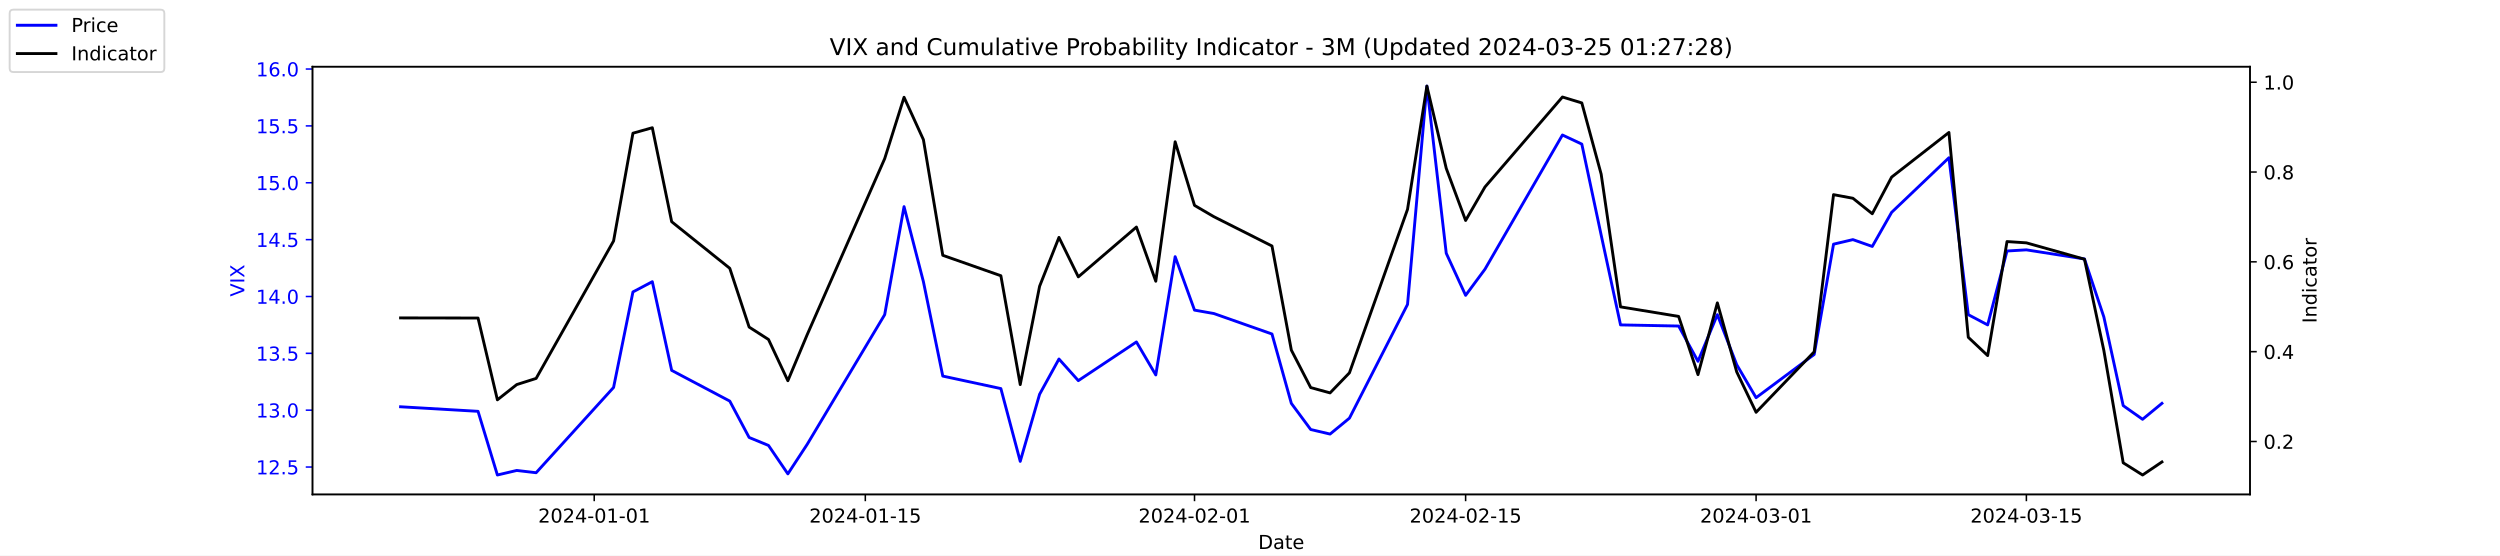
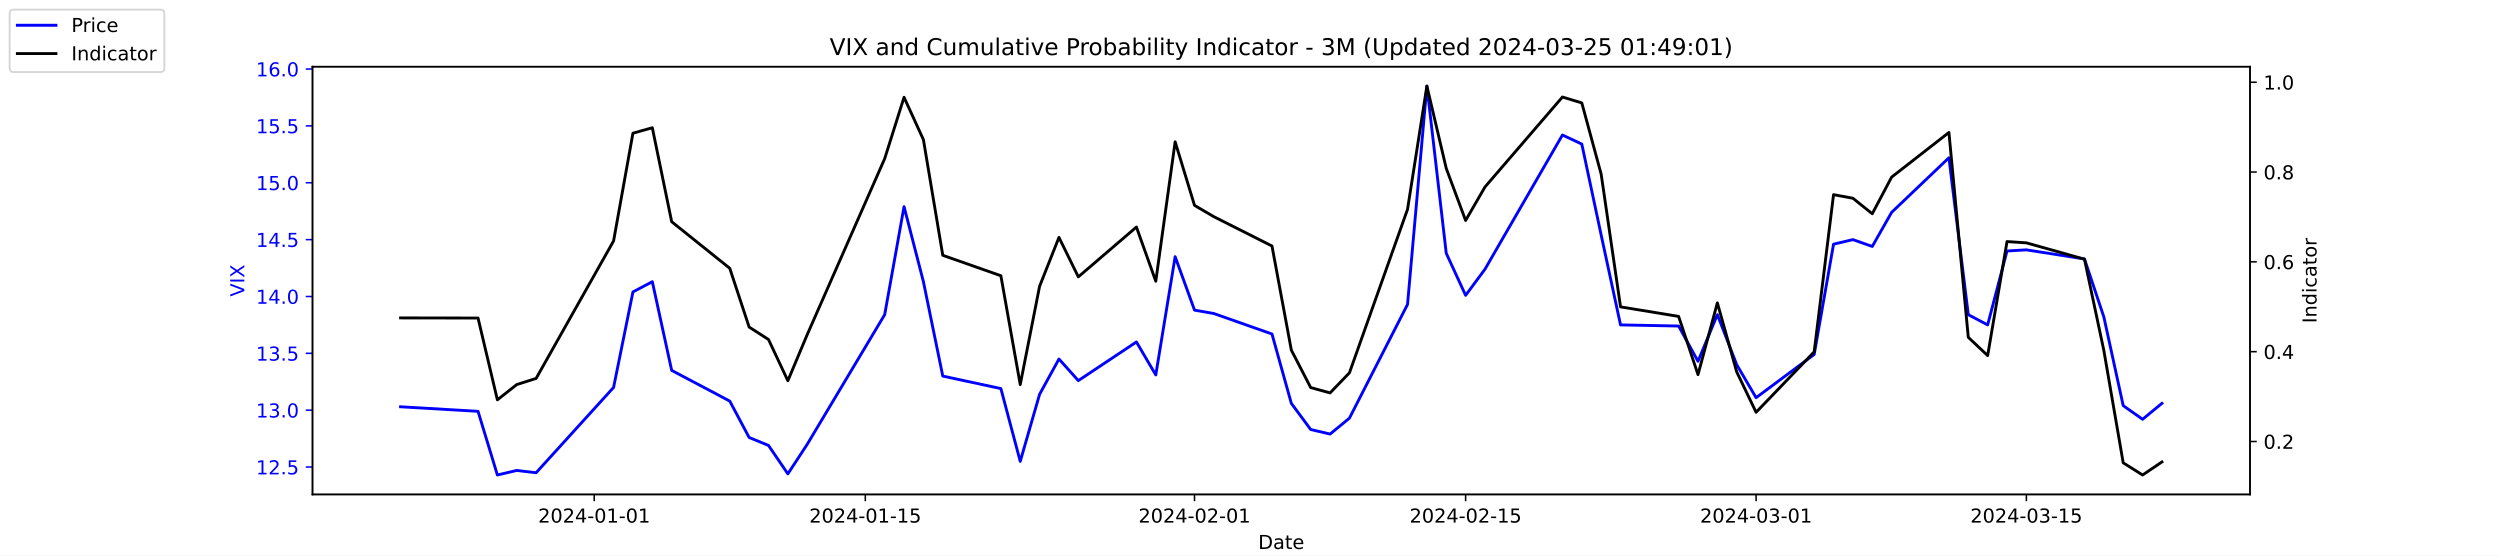
<svg xmlns="http://www.w3.org/2000/svg" xmlns:xlink="http://www.w3.org/1999/xlink" width="1296pt" height="288pt" viewBox="0 0 1296 288" version="1.1">
  <defs>
    <style type="text/css">*{stroke-linejoin: round; stroke-linecap: butt}</style>
  </defs>
  <g id="figure_1">
    <g id="patch_1">
      <path d="M 0 288  L 1296 288  L 1296 0  L 0 0  z " style="fill: #ffffff" />
    </g>
    <g id="axes_1">
      <g id="patch_2">
        <path d="M 162 256.32  L 1166.4 256.32  L 1166.4 34.56  L 162 34.56  z " style="fill: #ffffff" />
      </g>
      <g id="matplotlib.axis_1">
        <g id="xtick_1">
          <g id="line2d_1">
            <defs>
-               <path id="m5aae0ec5cb" d="M 0 0  L 0 3.5  " style="stroke: #000000; stroke-width: 0.8" />
+               <path id="mac5772313e" d="M 0 0  L 0 3.5  " style="stroke: #000000; stroke-width: 0.8" />
            </defs>
            <g>
-               <use xlink:href="#m5aae0ec5cb" x="308.04" y="256.32" style="stroke: #000000; stroke-width: 0.8" />
+               <use xlink:href="#mac5772313e" x="308.04" y="256.32" style="stroke: #000000; stroke-width: 0.8" />
            </g>
          </g>
          <g id="text_1">
            <g transform="translate(278.9824 270.9184) scale(0.1 -0.1)">
              <defs>
                <path id="DejaVuSans-32" d="M 1228 531  L 3431 531  L 3431 0  L 469 0  L 469 531  Q 828 903 1448 1529  Q 2069 2156 2228 2338  Q 2531 2678 2651 2914  Q 2772 3150 2772 3378  Q 2772 3750 2511 3984  Q 2250 4219 1831 4219  Q 1534 4219 1204 4116  Q 875 4013 500 3803  L 500 4441  Q 881 4594 1212 4672  Q 1544 4750 1819 4750  Q 2544 4750 2975 4387  Q 3406 4025 3406 3419  Q 3406 3131 3298 2873  Q 3191 2616 2906 2266  Q 2828 2175 2409 1742  Q 1991 1309 1228 531  z " transform="scale(0.015625)" />
                <path id="DejaVuSans-30" d="M 2034 4250  Q 1547 4250 1301 3770  Q 1056 3291 1056 2328  Q 1056 1369 1301 889  Q 1547 409 2034 409  Q 2525 409 2770 889  Q 3016 1369 3016 2328  Q 3016 3291 2770 3770  Q 2525 4250 2034 4250  z M 2034 4750  Q 2819 4750 3233 4129  Q 3647 3509 3647 2328  Q 3647 1150 3233 529  Q 2819 -91 2034 -91  Q 1250 -91 836 529  Q 422 1150 422 2328  Q 422 3509 836 4129  Q 1250 4750 2034 4750  z " transform="scale(0.015625)" />
                <path id="DejaVuSans-34" d="M 2419 4116  L 825 1625  L 2419 1625  L 2419 4116  z M 2253 4666  L 3047 4666  L 3047 1625  L 3713 1625  L 3713 1100  L 3047 1100  L 3047 0  L 2419 0  L 2419 1100  L 313 1100  L 313 1709  L 2253 4666  z " transform="scale(0.015625)" />
                <path id="DejaVuSans-2d" d="M 313 2009  L 1997 2009  L 1997 1497  L 313 1497  L 313 2009  z " transform="scale(0.015625)" />
                <path id="DejaVuSans-31" d="M 794 531  L 1825 531  L 1825 4091  L 703 3866  L 703 4441  L 1819 4666  L 2450 4666  L 2450 531  L 3481 531  L 3481 0  L 794 0  L 794 531  z " transform="scale(0.015625)" />
              </defs>
              <use xlink:href="#DejaVuSans-32" />
              <use xlink:href="#DejaVuSans-30" x="63.623" />
              <use xlink:href="#DejaVuSans-32" x="127.246" />
              <use xlink:href="#DejaVuSans-34" x="190.869" />
              <use xlink:href="#DejaVuSans-2d" x="254.492" />
              <use xlink:href="#DejaVuSans-30" x="290.576" />
              <use xlink:href="#DejaVuSans-31" x="354.199" />
              <use xlink:href="#DejaVuSans-2d" x="417.822" />
              <use xlink:href="#DejaVuSans-30" x="453.906" />
              <use xlink:href="#DejaVuSans-31" x="517.529" />
            </g>
          </g>
        </g>
        <g id="xtick_2">
          <g id="line2d_2">
            <g>
-               <use xlink:href="#m5aae0ec5cb" x="448.58" y="256.32" style="stroke: #000000; stroke-width: 0.8" />
+               <use xlink:href="#mac5772313e" x="448.58" y="256.32" style="stroke: #000000; stroke-width: 0.8" />
            </g>
          </g>
          <g id="text_2">
            <g transform="translate(419.5222 270.9184) scale(0.1 -0.1)">
              <defs>
                <path id="DejaVuSans-35" d="M 691 4666  L 3169 4666  L 3169 4134  L 1269 4134  L 1269 2991  Q 1406 3038 1543 3061  Q 1681 3084 1819 3084  Q 2600 3084 3056 2656  Q 3513 2228 3513 1497  Q 3513 744 3044 326  Q 2575 -91 1722 -91  Q 1428 -91 1123 -41  Q 819 9 494 109  L 494 744  Q 775 591 1075 516  Q 1375 441 1709 441  Q 2250 441 2565 725  Q 2881 1009 2881 1497  Q 2881 1984 2565 2268  Q 2250 2553 1709 2553  Q 1456 2553 1204 2497  Q 953 2441 691 2322  L 691 4666  z " transform="scale(0.015625)" />
              </defs>
              <use xlink:href="#DejaVuSans-32" />
              <use xlink:href="#DejaVuSans-30" x="63.623" />
              <use xlink:href="#DejaVuSans-32" x="127.246" />
              <use xlink:href="#DejaVuSans-34" x="190.869" />
              <use xlink:href="#DejaVuSans-2d" x="254.492" />
              <use xlink:href="#DejaVuSans-30" x="290.576" />
              <use xlink:href="#DejaVuSans-31" x="354.199" />
              <use xlink:href="#DejaVuSans-2d" x="417.822" />
              <use xlink:href="#DejaVuSans-31" x="453.906" />
              <use xlink:href="#DejaVuSans-35" x="517.529" />
            </g>
          </g>
        </g>
        <g id="xtick_3">
          <g id="line2d_3">
            <g>
-               <use xlink:href="#m5aae0ec5cb" x="619.236" y="256.32" style="stroke: #000000; stroke-width: 0.8" />
+               <use xlink:href="#mac5772313e" x="619.236" y="256.32" style="stroke: #000000; stroke-width: 0.8" />
            </g>
          </g>
          <g id="text_3">
            <g transform="translate(590.1778 270.9184) scale(0.1 -0.1)">
              <use xlink:href="#DejaVuSans-32" />
              <use xlink:href="#DejaVuSans-30" x="63.623" />
              <use xlink:href="#DejaVuSans-32" x="127.246" />
              <use xlink:href="#DejaVuSans-34" x="190.869" />
              <use xlink:href="#DejaVuSans-2d" x="254.492" />
              <use xlink:href="#DejaVuSans-30" x="290.576" />
              <use xlink:href="#DejaVuSans-32" x="354.199" />
              <use xlink:href="#DejaVuSans-2d" x="417.822" />
              <use xlink:href="#DejaVuSans-30" x="453.906" />
              <use xlink:href="#DejaVuSans-31" x="517.529" />
            </g>
          </g>
        </g>
        <g id="xtick_4">
          <g id="line2d_4">
            <g>
-               <use xlink:href="#m5aae0ec5cb" x="759.775" y="256.32" style="stroke: #000000; stroke-width: 0.8" />
+               <use xlink:href="#mac5772313e" x="759.775" y="256.32" style="stroke: #000000; stroke-width: 0.8" />
            </g>
          </g>
          <g id="text_4">
            <g transform="translate(730.7177 270.9184) scale(0.1 -0.1)">
              <use xlink:href="#DejaVuSans-32" />
              <use xlink:href="#DejaVuSans-30" x="63.623" />
              <use xlink:href="#DejaVuSans-32" x="127.246" />
              <use xlink:href="#DejaVuSans-34" x="190.869" />
              <use xlink:href="#DejaVuSans-2d" x="254.492" />
              <use xlink:href="#DejaVuSans-30" x="290.576" />
              <use xlink:href="#DejaVuSans-32" x="354.199" />
              <use xlink:href="#DejaVuSans-2d" x="417.822" />
              <use xlink:href="#DejaVuSans-31" x="453.906" />
              <use xlink:href="#DejaVuSans-35" x="517.529" />
            </g>
          </g>
        </g>
        <g id="xtick_5">
          <g id="line2d_5">
            <g>
-               <use xlink:href="#m5aae0ec5cb" x="910.354" y="256.32" style="stroke: #000000; stroke-width: 0.8" />
+               <use xlink:href="#mac5772313e" x="910.354" y="256.32" style="stroke: #000000; stroke-width: 0.8" />
            </g>
          </g>
          <g id="text_5">
            <g transform="translate(881.2961 270.9184) scale(0.1 -0.1)">
              <defs>
                <path id="DejaVuSans-33" d="M 2597 2516  Q 3050 2419 3304 2112  Q 3559 1806 3559 1356  Q 3559 666 3084 287  Q 2609 -91 1734 -91  Q 1441 -91 1130 -33  Q 819 25 488 141  L 488 750  Q 750 597 1062 519  Q 1375 441 1716 441  Q 2309 441 2620 675  Q 2931 909 2931 1356  Q 2931 1769 2642 2001  Q 2353 2234 1838 2234  L 1294 2234  L 1294 2753  L 1863 2753  Q 2328 2753 2575 2939  Q 2822 3125 2822 3475  Q 2822 3834 2567 4026  Q 2313 4219 1838 4219  Q 1578 4219 1281 4162  Q 984 4106 628 3988  L 628 4550  Q 988 4650 1302 4700  Q 1616 4750 1894 4750  Q 2613 4750 3031 4423  Q 3450 4097 3450 3541  Q 3450 3153 3228 2886  Q 3006 2619 2597 2516  z " transform="scale(0.015625)" />
              </defs>
              <use xlink:href="#DejaVuSans-32" />
              <use xlink:href="#DejaVuSans-30" x="63.623" />
              <use xlink:href="#DejaVuSans-32" x="127.246" />
              <use xlink:href="#DejaVuSans-34" x="190.869" />
              <use xlink:href="#DejaVuSans-2d" x="254.492" />
              <use xlink:href="#DejaVuSans-30" x="290.576" />
              <use xlink:href="#DejaVuSans-33" x="354.199" />
              <use xlink:href="#DejaVuSans-2d" x="417.822" />
              <use xlink:href="#DejaVuSans-30" x="453.906" />
              <use xlink:href="#DejaVuSans-31" x="517.529" />
            </g>
          </g>
        </g>
        <g id="xtick_6">
          <g id="line2d_6">
            <g>
-               <use xlink:href="#m5aae0ec5cb" x="1050.476" y="256.32" style="stroke: #000000; stroke-width: 0.8" />
+               <use xlink:href="#mac5772313e" x="1050.476" y="256.32" style="stroke: #000000; stroke-width: 0.8" />
            </g>
          </g>
          <g id="text_6">
            <g transform="translate(1021.418 270.9184) scale(0.1 -0.1)">
              <use xlink:href="#DejaVuSans-32" />
              <use xlink:href="#DejaVuSans-30" x="63.623" />
              <use xlink:href="#DejaVuSans-32" x="127.246" />
              <use xlink:href="#DejaVuSans-34" x="190.869" />
              <use xlink:href="#DejaVuSans-2d" x="254.492" />
              <use xlink:href="#DejaVuSans-30" x="290.576" />
              <use xlink:href="#DejaVuSans-33" x="354.199" />
              <use xlink:href="#DejaVuSans-2d" x="417.822" />
              <use xlink:href="#DejaVuSans-31" x="453.906" />
              <use xlink:href="#DejaVuSans-35" x="517.529" />
            </g>
          </g>
        </g>
        <g id="text_7">
          <g transform="translate(652.2492 284.5966) scale(0.1 -0.1)">
            <defs>
              <path id="DejaVuSans-44" d="M 1259 4147  L 1259 519  L 2022 519  Q 2988 519 3436 956  Q 3884 1394 3884 2338  Q 3884 3275 3436 3711  Q 2988 4147 2022 4147  L 1259 4147  z M 628 4666  L 1925 4666  Q 3281 4666 3915 4102  Q 4550 3538 4550 2338  Q 4550 1131 3912 565  Q 3275 0 1925 0  L 628 0  L 628 4666  z " transform="scale(0.015625)" />
              <path id="DejaVuSans-61" d="M 2194 1759  Q 1497 1759 1228 1600  Q 959 1441 959 1056  Q 959 750 1161 570  Q 1363 391 1709 391  Q 2188 391 2477 730  Q 2766 1069 2766 1631  L 2766 1759  L 2194 1759  z M 3341 1997  L 3341 0  L 2766 0  L 2766 531  Q 2569 213 2275 61  Q 1981 -91 1556 -91  Q 1019 -91 701 211  Q 384 513 384 1019  Q 384 1609 779 1909  Q 1175 2209 1959 2209  L 2766 2209  L 2766 2266  Q 2766 2663 2505 2880  Q 2244 3097 1772 3097  Q 1472 3097 1187 3025  Q 903 2953 641 2809  L 641 3341  Q 956 3463 1253 3523  Q 1550 3584 1831 3584  Q 2591 3584 2966 3190  Q 3341 2797 3341 1997  z " transform="scale(0.015625)" />
              <path id="DejaVuSans-74" d="M 1172 4494  L 1172 3500  L 2356 3500  L 2356 3053  L 1172 3053  L 1172 1153  Q 1172 725 1289 603  Q 1406 481 1766 481  L 2356 481  L 2356 0  L 1766 0  Q 1100 0 847 248  Q 594 497 594 1153  L 594 3053  L 172 3053  L 172 3500  L 594 3500  L 594 4494  L 1172 4494  z " transform="scale(0.015625)" />
              <path id="DejaVuSans-65" d="M 3597 1894  L 3597 1613  L 953 1613  Q 991 1019 1311 708  Q 1631 397 2203 397  Q 2534 397 2845 478  Q 3156 559 3463 722  L 3463 178  Q 3153 47 2828 -22  Q 2503 -91 2169 -91  Q 1331 -91 842 396  Q 353 884 353 1716  Q 353 2575 817 3079  Q 1281 3584 2069 3584  Q 2775 3584 3186 3129  Q 3597 2675 3597 1894  z M 3022 2063  Q 3016 2534 2758 2815  Q 2500 3097 2075 3097  Q 1594 3097 1305 2825  Q 1016 2553 972 2059  L 3022 2063  z " transform="scale(0.015625)" />
            </defs>
            <use xlink:href="#DejaVuSans-44" />
            <use xlink:href="#DejaVuSans-61" x="77.002" />
            <use xlink:href="#DejaVuSans-74" x="138.281" />
            <use xlink:href="#DejaVuSans-65" x="177.49" />
          </g>
        </g>
      </g>
      <g id="matplotlib.axis_2">
        <g id="ytick_1">
          <g id="line2d_7">
            <defs>
-               <path id="m69c313e5c8" d="M 0 0  L -3.5 0  " style="stroke: #0000ff; stroke-width: 0.8" />
+               <path id="mdad2a19640" d="M 0 0  L -3.5 0  " style="stroke: #0000ff; stroke-width: 0.8" />
            </defs>
            <g>
-               <use xlink:href="#m69c313e5c8" x="162" y="242.114" style="fill: #0000ff; stroke: #0000ff; stroke-width: 0.8" />
+               <use xlink:href="#mdad2a19640" x="162" y="242.114" style="fill: #0000ff; stroke: #0000ff; stroke-width: 0.8" />
            </g>
          </g>
          <g id="text_8">
            <g style="fill: #0000ff" transform="translate(132.7344 245.9129) scale(0.1 -0.1)">
              <defs>
                <path id="DejaVuSans-2e" d="M 684 794  L 1344 794  L 1344 0  L 684 0  L 684 794  z " transform="scale(0.015625)" />
              </defs>
              <use xlink:href="#DejaVuSans-31" />
              <use xlink:href="#DejaVuSans-32" x="63.623" />
              <use xlink:href="#DejaVuSans-2e" x="127.246" />
              <use xlink:href="#DejaVuSans-35" x="159.033" />
            </g>
          </g>
        </g>
        <g id="ytick_2">
          <g id="line2d_8">
            <g>
-               <use xlink:href="#m69c313e5c8" x="162" y="212.64" style="fill: #0000ff; stroke: #0000ff; stroke-width: 0.8" />
+               <use xlink:href="#mdad2a19640" x="162" y="212.64" style="fill: #0000ff; stroke: #0000ff; stroke-width: 0.8" />
            </g>
          </g>
          <g id="text_9">
            <g style="fill: #0000ff" transform="translate(132.7344 216.4392) scale(0.1 -0.1)">
              <use xlink:href="#DejaVuSans-31" />
              <use xlink:href="#DejaVuSans-33" x="63.623" />
              <use xlink:href="#DejaVuSans-2e" x="127.246" />
              <use xlink:href="#DejaVuSans-30" x="159.033" />
            </g>
          </g>
        </g>
        <g id="ytick_3">
          <g id="line2d_9">
            <g>
-               <use xlink:href="#m69c313e5c8" x="162" y="183.166" style="fill: #0000ff; stroke: #0000ff; stroke-width: 0.8" />
+               <use xlink:href="#mdad2a19640" x="162" y="183.166" style="fill: #0000ff; stroke: #0000ff; stroke-width: 0.8" />
            </g>
          </g>
          <g id="text_10">
            <g style="fill: #0000ff" transform="translate(132.7344 186.9656) scale(0.1 -0.1)">
              <use xlink:href="#DejaVuSans-31" />
              <use xlink:href="#DejaVuSans-33" x="63.623" />
              <use xlink:href="#DejaVuSans-2e" x="127.246" />
              <use xlink:href="#DejaVuSans-35" x="159.033" />
            </g>
          </g>
        </g>
        <g id="ytick_4">
          <g id="line2d_10">
            <g>
-               <use xlink:href="#m69c313e5c8" x="162" y="153.693" style="fill: #0000ff; stroke: #0000ff; stroke-width: 0.8" />
+               <use xlink:href="#mdad2a19640" x="162" y="153.693" style="fill: #0000ff; stroke: #0000ff; stroke-width: 0.8" />
            </g>
          </g>
          <g id="text_11">
            <g style="fill: #0000ff" transform="translate(132.7344 157.4919) scale(0.1 -0.1)">
              <use xlink:href="#DejaVuSans-31" />
              <use xlink:href="#DejaVuSans-34" x="63.623" />
              <use xlink:href="#DejaVuSans-2e" x="127.246" />
              <use xlink:href="#DejaVuSans-30" x="159.033" />
            </g>
          </g>
        </g>
        <g id="ytick_5">
          <g id="line2d_11">
            <g>
-               <use xlink:href="#m69c313e5c8" x="162" y="124.219" style="fill: #0000ff; stroke: #0000ff; stroke-width: 0.8" />
+               <use xlink:href="#mdad2a19640" x="162" y="124.219" style="fill: #0000ff; stroke: #0000ff; stroke-width: 0.8" />
            </g>
          </g>
          <g id="text_12">
            <g style="fill: #0000ff" transform="translate(132.7344 128.0182) scale(0.1 -0.1)">
              <use xlink:href="#DejaVuSans-31" />
              <use xlink:href="#DejaVuSans-34" x="63.623" />
              <use xlink:href="#DejaVuSans-2e" x="127.246" />
              <use xlink:href="#DejaVuSans-35" x="159.033" />
            </g>
          </g>
        </g>
        <g id="ytick_6">
          <g id="line2d_12">
            <g>
-               <use xlink:href="#m69c313e5c8" x="162" y="94.745" style="fill: #0000ff; stroke: #0000ff; stroke-width: 0.8" />
+               <use xlink:href="#mdad2a19640" x="162" y="94.745" style="fill: #0000ff; stroke: #0000ff; stroke-width: 0.8" />
            </g>
          </g>
          <g id="text_13">
            <g style="fill: #0000ff" transform="translate(132.7344 98.5445) scale(0.1 -0.1)">
              <use xlink:href="#DejaVuSans-31" />
              <use xlink:href="#DejaVuSans-35" x="63.623" />
              <use xlink:href="#DejaVuSans-2e" x="127.246" />
              <use xlink:href="#DejaVuSans-30" x="159.033" />
            </g>
          </g>
        </g>
        <g id="ytick_7">
          <g id="line2d_13">
            <g>
-               <use xlink:href="#m69c313e5c8" x="162" y="65.272" style="fill: #0000ff; stroke: #0000ff; stroke-width: 0.8" />
+               <use xlink:href="#mdad2a19640" x="162" y="65.272" style="fill: #0000ff; stroke: #0000ff; stroke-width: 0.8" />
            </g>
          </g>
          <g id="text_14">
            <g style="fill: #0000ff" transform="translate(132.7344 69.07082) scale(0.1 -0.1)">
              <use xlink:href="#DejaVuSans-31" />
              <use xlink:href="#DejaVuSans-35" x="63.623" />
              <use xlink:href="#DejaVuSans-2e" x="127.246" />
              <use xlink:href="#DejaVuSans-35" x="159.033" />
            </g>
          </g>
        </g>
        <g id="ytick_8">
          <g id="line2d_14">
            <g>
-               <use xlink:href="#m69c313e5c8" x="162" y="35.798" style="fill: #0000ff; stroke: #0000ff; stroke-width: 0.8" />
+               <use xlink:href="#mdad2a19640" x="162" y="35.798" style="fill: #0000ff; stroke: #0000ff; stroke-width: 0.8" />
            </g>
          </g>
          <g id="text_15">
            <g style="fill: #0000ff" transform="translate(132.7344 39.59714) scale(0.1 -0.1)">
              <defs>
                <path id="DejaVuSans-36" d="M 2113 2584  Q 1688 2584 1439 2293  Q 1191 2003 1191 1497  Q 1191 994 1439 701  Q 1688 409 2113 409  Q 2538 409 2786 701  Q 3034 994 3034 1497  Q 3034 2003 2786 2293  Q 2538 2584 2113 2584  z M 3366 4563  L 3366 3988  Q 3128 4100 2886 4159  Q 2644 4219 2406 4219  Q 1781 4219 1451 3797  Q 1122 3375 1075 2522  Q 1259 2794 1537 2939  Q 1816 3084 2150 3084  Q 2853 3084 3261 2657  Q 3669 2231 3669 1497  Q 3669 778 3244 343  Q 2819 -91 2113 -91  Q 1303 -91 875 529  Q 447 1150 447 2328  Q 447 3434 972 4092  Q 1497 4750 2381 4750  Q 2619 4750 2861 4703  Q 3103 4656 3366 4563  z " transform="scale(0.015625)" />
              </defs>
              <use xlink:href="#DejaVuSans-31" />
              <use xlink:href="#DejaVuSans-36" x="63.623" />
              <use xlink:href="#DejaVuSans-2e" x="127.246" />
              <use xlink:href="#DejaVuSans-30" x="159.033" />
            </g>
          </g>
        </g>
        <g id="text_16">
          <g style="fill: #0000ff" transform="translate(126.6547 153.7603) rotate(-90) scale(0.1 -0.1)">
            <defs>
              <path id="DejaVuSans-56" d="M 1831 0  L 50 4666  L 709 4666  L 2188 738  L 3669 4666  L 4325 4666  L 2547 0  L 1831 0  z " transform="scale(0.015625)" />
              <path id="DejaVuSans-49" d="M 628 4666  L 1259 4666  L 1259 0  L 628 0  L 628 4666  z " transform="scale(0.015625)" />
              <path id="DejaVuSans-58" d="M 403 4666  L 1081 4666  L 2241 2931  L 3406 4666  L 4084 4666  L 2584 2425  L 4184 0  L 3506 0  L 2194 1984  L 872 0  L 191 0  L 1856 2491  L 403 4666  z " transform="scale(0.015625)" />
            </defs>
            <use xlink:href="#DejaVuSans-56" />
            <use xlink:href="#DejaVuSans-49" x="68.408" />
            <use xlink:href="#DejaVuSans-58" x="97.9" />
          </g>
        </g>
      </g>
      <g id="line2d_15">
-         <path d="M 207.655 210.872  L 247.809 213.23  L 257.847 246.24  L 267.886 243.882  L 277.924 245.061  L 318.079 200.851  L 328.117 151.335  L 338.156 146.029  L 348.194 192.008  L 378.31 207.924  L 388.349 226.787  L 398.387 230.914  L 408.426 245.651  L 418.464 230.324  L 458.619 163.124  L 468.657 107.124  L 478.696 146.029  L 488.734 194.956  L 518.85 201.44  L 528.889 239.166  L 538.927 204.387  L 548.966 186.114  L 559.004 197.314  L 589.12 177.272  L 599.158 194.366  L 609.197 133.061  L 619.236 160.766  L 629.274 162.535  L 659.39 173.145  L 669.428 209.103  L 679.467 222.661  L 689.506 225.019  L 699.544 216.766  L 729.66 157.819  L 739.698 44.64  L 749.737 131.293  L 759.775 153.103  L 769.814 139.545  L 809.968 69.987  L 820.007 74.703  L 830.045 121.861  L 840.084 168.429  L 870.2 169.019  L 880.238 187.293  L 890.277 163.124  L 900.315 189.061  L 910.354 206.156  L 940.47 183.756  L 950.508 126.577  L 960.547 124.219  L 970.585 127.756  L 980.624 110.072  L 1010.321 81.777  L 1020.36 163.124  L 1030.398 168.429  L 1040.437 130.114  L 1050.476 129.524  L 1080.591 134.24  L 1090.63 164.303  L 1100.668 210.282  L 1110.707 217.356  L 1120.745 209.103  " clip-path="url(#p78d6fc26f7)" style="fill: none; stroke: #0000ff; stroke-width: 1.5; stroke-linecap: square" />
+         <path d="M 207.655 210.872  L 247.809 213.23  L 257.847 246.24  L 267.886 243.882  L 277.924 245.061  L 318.079 200.851  L 328.117 151.335  L 338.156 146.029  L 348.194 192.008  L 378.31 207.924  L 388.349 226.787  L 398.387 230.914  L 408.426 245.651  L 418.464 230.324  L 458.619 163.124  L 468.657 107.124  L 478.696 146.029  L 488.734 194.956  L 518.85 201.44  L 528.889 239.166  L 538.927 204.387  L 548.966 186.114  L 559.004 197.314  L 589.12 177.272  L 599.158 194.366  L 609.197 133.061  L 619.236 160.766  L 629.274 162.535  L 659.39 173.145  L 669.428 209.103  L 679.467 222.661  L 689.506 225.019  L 699.544 216.766  L 729.66 157.819  L 739.698 44.64  L 749.737 131.293  L 759.775 153.103  L 769.814 139.545  L 809.968 69.987  L 820.007 74.703  L 830.045 121.861  L 840.084 168.429  L 870.2 169.019  L 880.238 187.293  L 890.277 163.124  L 900.315 189.061  L 910.354 206.156  L 940.47 183.756  L 950.508 126.577  L 960.547 124.219  L 970.585 127.756  L 980.624 110.072  L 1010.321 81.777  L 1020.36 163.124  L 1030.398 168.429  L 1040.437 130.114  L 1050.476 129.524  L 1080.591 134.24  L 1090.63 164.303  L 1100.668 210.282  L 1110.707 217.356  L 1120.745 209.103  " clip-path="url(#pe52a42f184)" style="fill: none; stroke: #0000ff; stroke-width: 1.5; stroke-linecap: square" />
      </g>
      <g id="patch_3">
        <path d="M 162 256.32  L 162 34.56  " style="fill: none; stroke: #000000; stroke-width: 0.8; stroke-linejoin: miter; stroke-linecap: square" />
      </g>
      <g id="patch_4">
        <path d="M 1166.4 256.32  L 1166.4 34.56  " style="fill: none; stroke: #000000; stroke-width: 0.8; stroke-linejoin: miter; stroke-linecap: square" />
      </g>
      <g id="patch_5">
        <path d="M 162 256.32  L 1166.4 256.32  " style="fill: none; stroke: #000000; stroke-width: 0.8; stroke-linejoin: miter; stroke-linecap: square" />
      </g>
      <g id="patch_6">
        <path d="M 162 34.56  L 1166.4 34.56  " style="fill: none; stroke: #000000; stroke-width: 0.8; stroke-linejoin: miter; stroke-linecap: square" />
      </g>
    </g>
    <g id="axes_2">
      <g id="matplotlib.axis_3">
        <g id="ytick_9">
          <g id="line2d_16">
            <defs>
-               <path id="mdb9dcd82ac" d="M 0 0  L 3.5 0  " style="stroke: #000000; stroke-width: 0.8" />
+               <path id="m566f4ac6d7" d="M 0 0  L 3.5 0  " style="stroke: #000000; stroke-width: 0.8" />
            </defs>
            <g>
-               <use xlink:href="#mdb9dcd82ac" x="1166.4" y="228.861" style="stroke: #000000; stroke-width: 0.8" />
+               <use xlink:href="#m566f4ac6d7" x="1166.4" y="228.861" style="stroke: #000000; stroke-width: 0.8" />
            </g>
          </g>
          <g id="text_17">
            <g transform="translate(1173.4 232.6604) scale(0.1 -0.1)">
              <use xlink:href="#DejaVuSans-30" />
              <use xlink:href="#DejaVuSans-2e" x="63.623" />
              <use xlink:href="#DejaVuSans-32" x="95.41" />
            </g>
          </g>
        </g>
        <g id="ytick_10">
          <g id="line2d_17">
            <g>
-               <use xlink:href="#mdb9dcd82ac" x="1166.4" y="182.303" style="stroke: #000000; stroke-width: 0.8" />
+               <use xlink:href="#m566f4ac6d7" x="1166.4" y="182.303" style="stroke: #000000; stroke-width: 0.8" />
            </g>
          </g>
          <g id="text_18">
            <g transform="translate(1173.4 186.1018) scale(0.1 -0.1)">
              <use xlink:href="#DejaVuSans-30" />
              <use xlink:href="#DejaVuSans-2e" x="63.623" />
              <use xlink:href="#DejaVuSans-34" x="95.41" />
            </g>
          </g>
        </g>
        <g id="ytick_11">
          <g id="line2d_18">
            <g>
-               <use xlink:href="#mdb9dcd82ac" x="1166.4" y="135.744" style="stroke: #000000; stroke-width: 0.8" />
+               <use xlink:href="#m566f4ac6d7" x="1166.4" y="135.744" style="stroke: #000000; stroke-width: 0.8" />
            </g>
          </g>
          <g id="text_19">
            <g transform="translate(1173.4 139.5431) scale(0.1 -0.1)">
              <use xlink:href="#DejaVuSans-30" />
              <use xlink:href="#DejaVuSans-2e" x="63.623" />
              <use xlink:href="#DejaVuSans-36" x="95.41" />
            </g>
          </g>
        </g>
        <g id="ytick_12">
          <g id="line2d_19">
            <g>
-               <use xlink:href="#mdb9dcd82ac" x="1166.4" y="89.185" style="stroke: #000000; stroke-width: 0.8" />
+               <use xlink:href="#m566f4ac6d7" x="1166.4" y="89.185" style="stroke: #000000; stroke-width: 0.8" />
            </g>
          </g>
          <g id="text_20">
            <g transform="translate(1173.4 92.98443) scale(0.1 -0.1)">
              <defs>
                <path id="DejaVuSans-38" d="M 2034 2216  Q 1584 2216 1326 1975  Q 1069 1734 1069 1313  Q 1069 891 1326 650  Q 1584 409 2034 409  Q 2484 409 2743 651  Q 3003 894 3003 1313  Q 3003 1734 2745 1975  Q 2488 2216 2034 2216  z M 1403 2484  Q 997 2584 770 2862  Q 544 3141 544 3541  Q 544 4100 942 4425  Q 1341 4750 2034 4750  Q 2731 4750 3128 4425  Q 3525 4100 3525 3541  Q 3525 3141 3298 2862  Q 3072 2584 2669 2484  Q 3125 2378 3379 2068  Q 3634 1759 3634 1313  Q 3634 634 3220 271  Q 2806 -91 2034 -91  Q 1263 -91 848 271  Q 434 634 434 1313  Q 434 1759 690 2068  Q 947 2378 1403 2484  z M 1172 3481  Q 1172 3119 1398 2916  Q 1625 2713 2034 2713  Q 2441 2713 2670 2916  Q 2900 3119 2900 3481  Q 2900 3844 2670 4047  Q 2441 4250 2034 4250  Q 1625 4250 1398 4047  Q 1172 3844 1172 3481  z " transform="scale(0.015625)" />
              </defs>
              <use xlink:href="#DejaVuSans-30" />
              <use xlink:href="#DejaVuSans-2e" x="63.623" />
              <use xlink:href="#DejaVuSans-38" x="95.41" />
            </g>
          </g>
        </g>
        <g id="ytick_13">
          <g id="line2d_20">
            <g>
-               <use xlink:href="#mdb9dcd82ac" x="1166.4" y="42.627" style="stroke: #000000; stroke-width: 0.8" />
+               <use xlink:href="#m566f4ac6d7" x="1166.4" y="42.627" style="stroke: #000000; stroke-width: 0.8" />
            </g>
          </g>
          <g id="text_21">
            <g transform="translate(1173.4 46.42577) scale(0.1 -0.1)">
              <use xlink:href="#DejaVuSans-31" />
              <use xlink:href="#DejaVuSans-2e" x="63.623" />
              <use xlink:href="#DejaVuSans-30" x="95.41" />
            </g>
          </g>
        </g>
        <g id="text_22">
          <g transform="translate(1200.902 167.5353) rotate(-90) scale(0.1 -0.1)">
            <defs>
              <path id="DejaVuSans-6e" d="M 3513 2113  L 3513 0  L 2938 0  L 2938 2094  Q 2938 2591 2744 2837  Q 2550 3084 2163 3084  Q 1697 3084 1428 2787  Q 1159 2491 1159 1978  L 1159 0  L 581 0  L 581 3500  L 1159 3500  L 1159 2956  Q 1366 3272 1645 3428  Q 1925 3584 2291 3584  Q 2894 3584 3203 3211  Q 3513 2838 3513 2113  z " transform="scale(0.015625)" />
              <path id="DejaVuSans-64" d="M 2906 2969  L 2906 4863  L 3481 4863  L 3481 0  L 2906 0  L 2906 525  Q 2725 213 2448 61  Q 2172 -91 1784 -91  Q 1150 -91 751 415  Q 353 922 353 1747  Q 353 2572 751 3078  Q 1150 3584 1784 3584  Q 2172 3584 2448 3432  Q 2725 3281 2906 2969  z M 947 1747  Q 947 1113 1208 752  Q 1469 391 1925 391  Q 2381 391 2643 752  Q 2906 1113 2906 1747  Q 2906 2381 2643 2742  Q 2381 3103 1925 3103  Q 1469 3103 1208 2742  Q 947 2381 947 1747  z " transform="scale(0.015625)" />
              <path id="DejaVuSans-69" d="M 603 3500  L 1178 3500  L 1178 0  L 603 0  L 603 3500  z M 603 4863  L 1178 4863  L 1178 4134  L 603 4134  L 603 4863  z " transform="scale(0.015625)" />
              <path id="DejaVuSans-63" d="M 3122 3366  L 3122 2828  Q 2878 2963 2633 3030  Q 2388 3097 2138 3097  Q 1578 3097 1268 2742  Q 959 2388 959 1747  Q 959 1106 1268 751  Q 1578 397 2138 397  Q 2388 397 2633 464  Q 2878 531 3122 666  L 3122 134  Q 2881 22 2623 -34  Q 2366 -91 2075 -91  Q 1284 -91 818 406  Q 353 903 353 1747  Q 353 2603 823 3093  Q 1294 3584 2113 3584  Q 2378 3584 2631 3529  Q 2884 3475 3122 3366  z " transform="scale(0.015625)" />
              <path id="DejaVuSans-6f" d="M 1959 3097  Q 1497 3097 1228 2736  Q 959 2375 959 1747  Q 959 1119 1226 758  Q 1494 397 1959 397  Q 2419 397 2687 759  Q 2956 1122 2956 1747  Q 2956 2369 2687 2733  Q 2419 3097 1959 3097  z M 1959 3584  Q 2709 3584 3137 3096  Q 3566 2609 3566 1747  Q 3566 888 3137 398  Q 2709 -91 1959 -91  Q 1206 -91 779 398  Q 353 888 353 1747  Q 353 2609 779 3096  Q 1206 3584 1959 3584  z " transform="scale(0.015625)" />
              <path id="DejaVuSans-72" d="M 2631 2963  Q 2534 3019 2420 3045  Q 2306 3072 2169 3072  Q 1681 3072 1420 2755  Q 1159 2438 1159 1844  L 1159 0  L 581 0  L 581 3500  L 1159 3500  L 1159 2956  Q 1341 3275 1631 3429  Q 1922 3584 2338 3584  Q 2397 3584 2469 3576  Q 2541 3569 2628 3553  L 2631 2963  z " transform="scale(0.015625)" />
            </defs>
            <use xlink:href="#DejaVuSans-49" />
            <use xlink:href="#DejaVuSans-6e" x="29.492" />
            <use xlink:href="#DejaVuSans-64" x="92.871" />
            <use xlink:href="#DejaVuSans-69" x="156.348" />
            <use xlink:href="#DejaVuSans-63" x="184.131" />
            <use xlink:href="#DejaVuSans-61" x="239.111" />
            <use xlink:href="#DejaVuSans-74" x="300.391" />
            <use xlink:href="#DejaVuSans-6f" x="339.6" />
            <use xlink:href="#DejaVuSans-72" x="400.781" />
          </g>
        </g>
      </g>
      <g id="line2d_21">
-         <path d="M 207.655 164.809  L 247.809 164.871  L 257.847 207.267  L 267.886 199.363  L 277.924 196.174  L 318.079 124.909  L 328.117 69.054  L 338.156 66.216  L 348.194 114.944  L 378.31 139.088  L 388.349 169.556  L 398.387 175.985  L 408.426 197.367  L 418.464 173.453  L 458.619 82.25  L 468.657 50.431  L 478.696 72.403  L 488.734 132.345  L 518.85 142.945  L 528.889 199.363  L 538.927 148.397  L 548.966 123.071  L 559.004 143.524  L 589.12 117.707  L 599.158 145.787  L 609.197 73.504  L 619.236 106.471  L 629.274 112.335  L 659.39 127.52  L 669.428 181.495  L 679.467 200.923  L 689.506 203.676  L 699.544 193.281  L 729.66 108.53  L 739.698 44.64  L 749.737 87.294  L 759.775 114.286  L 769.814 96.915  L 809.968 50.293  L 820.007 53.356  L 830.045 90.298  L 840.084 159.085  L 870.2 164.036  L 880.238 194.203  L 890.277 157.012  L 900.315 192.791  L 910.354 213.729  L 940.47 182.391  L 950.508 100.91  L 960.547 102.777  L 970.585 110.806  L 980.624 91.81  L 1010.321 68.668  L 1020.36 174.857  L 1030.398 184.334  L 1040.437 125.227  L 1050.476 125.892  L 1080.591 134.368  L 1090.63 181.671  L 1100.668 239.913  L 1110.707 246.24  L 1120.745 239.472  " clip-path="url(#p78d6fc26f7)" style="fill: none; stroke: #000000; stroke-width: 1.5; stroke-linecap: square" />
+         <path d="M 207.655 164.809  L 247.809 164.871  L 257.847 207.267  L 267.886 199.363  L 277.924 196.174  L 318.079 124.909  L 328.117 69.054  L 338.156 66.216  L 348.194 114.944  L 378.31 139.088  L 388.349 169.556  L 398.387 175.985  L 408.426 197.367  L 418.464 173.453  L 458.619 82.25  L 468.657 50.431  L 478.696 72.403  L 488.734 132.345  L 518.85 142.945  L 528.889 199.363  L 538.927 148.397  L 548.966 123.071  L 559.004 143.524  L 589.12 117.707  L 599.158 145.787  L 609.197 73.504  L 619.236 106.471  L 629.274 112.335  L 659.39 127.52  L 669.428 181.495  L 679.467 200.923  L 689.506 203.676  L 699.544 193.281  L 729.66 108.53  L 739.698 44.64  L 749.737 87.294  L 759.775 114.286  L 769.814 96.915  L 809.968 50.293  L 820.007 53.356  L 830.045 90.298  L 840.084 159.085  L 870.2 164.036  L 880.238 194.203  L 890.277 157.012  L 900.315 192.791  L 910.354 213.729  L 940.47 182.391  L 950.508 100.91  L 960.547 102.777  L 970.585 110.806  L 980.624 91.81  L 1010.321 68.668  L 1020.36 174.857  L 1030.398 184.334  L 1040.437 125.227  L 1050.476 125.892  L 1080.591 134.368  L 1090.63 181.671  L 1100.668 239.913  L 1110.707 246.24  L 1120.745 239.472  " clip-path="url(#pe52a42f184)" style="fill: none; stroke: #000000; stroke-width: 1.5; stroke-linecap: square" />
      </g>
      <g id="patch_7">
        <path d="M 162 256.32  L 162 34.56  " style="fill: none; stroke: #000000; stroke-width: 0.8; stroke-linejoin: miter; stroke-linecap: square" />
      </g>
      <g id="patch_8">
        <path d="M 1166.4 256.32  L 1166.4 34.56  " style="fill: none; stroke: #000000; stroke-width: 0.8; stroke-linejoin: miter; stroke-linecap: square" />
      </g>
      <g id="patch_9">
        <path d="M 162 256.32  L 1166.4 256.32  " style="fill: none; stroke: #000000; stroke-width: 0.8; stroke-linejoin: miter; stroke-linecap: square" />
      </g>
      <g id="patch_10">
        <path d="M 162 34.56  L 1166.4 34.56  " style="fill: none; stroke: #000000; stroke-width: 0.8; stroke-linejoin: miter; stroke-linecap: square" />
      </g>
      <g id="text_23">
        <g transform="translate(430.0941 28.56) scale(0.12 -0.12)">
          <defs>
            <path id="DejaVuSans-20" transform="scale(0.015625)" />
            <path id="DejaVuSans-43" d="M 4122 4306  L 4122 3641  Q 3803 3938 3442 4084  Q 3081 4231 2675 4231  Q 1875 4231 1450 3742  Q 1025 3253 1025 2328  Q 1025 1406 1450 917  Q 1875 428 2675 428  Q 3081 428 3442 575  Q 3803 722 4122 1019  L 4122 359  Q 3791 134 3420 21  Q 3050 -91 2638 -91  Q 1578 -91 968 557  Q 359 1206 359 2328  Q 359 3453 968 4101  Q 1578 4750 2638 4750  Q 3056 4750 3426 4639  Q 3797 4528 4122 4306  z " transform="scale(0.015625)" />
            <path id="DejaVuSans-75" d="M 544 1381  L 544 3500  L 1119 3500  L 1119 1403  Q 1119 906 1312 657  Q 1506 409 1894 409  Q 2359 409 2629 706  Q 2900 1003 2900 1516  L 2900 3500  L 3475 3500  L 3475 0  L 2900 0  L 2900 538  Q 2691 219 2414 64  Q 2138 -91 1772 -91  Q 1169 -91 856 284  Q 544 659 544 1381  z M 1991 3584  L 1991 3584  z " transform="scale(0.015625)" />
            <path id="DejaVuSans-6d" d="M 3328 2828  Q 3544 3216 3844 3400  Q 4144 3584 4550 3584  Q 5097 3584 5394 3201  Q 5691 2819 5691 2113  L 5691 0  L 5113 0  L 5113 2094  Q 5113 2597 4934 2840  Q 4756 3084 4391 3084  Q 3944 3084 3684 2787  Q 3425 2491 3425 1978  L 3425 0  L 2847 0  L 2847 2094  Q 2847 2600 2669 2842  Q 2491 3084 2119 3084  Q 1678 3084 1418 2786  Q 1159 2488 1159 1978  L 1159 0  L 581 0  L 581 3500  L 1159 3500  L 1159 2956  Q 1356 3278 1631 3431  Q 1906 3584 2284 3584  Q 2666 3584 2933 3390  Q 3200 3197 3328 2828  z " transform="scale(0.015625)" />
            <path id="DejaVuSans-6c" d="M 603 4863  L 1178 4863  L 1178 0  L 603 0  L 603 4863  z " transform="scale(0.015625)" />
            <path id="DejaVuSans-76" d="M 191 3500  L 800 3500  L 1894 563  L 2988 3500  L 3597 3500  L 2284 0  L 1503 0  L 191 3500  z " transform="scale(0.015625)" />
            <path id="DejaVuSans-50" d="M 1259 4147  L 1259 2394  L 2053 2394  Q 2494 2394 2734 2622  Q 2975 2850 2975 3272  Q 2975 3691 2734 3919  Q 2494 4147 2053 4147  L 1259 4147  z M 628 4666  L 2053 4666  Q 2838 4666 3239 4311  Q 3641 3956 3641 3272  Q 3641 2581 3239 2228  Q 2838 1875 2053 1875  L 1259 1875  L 1259 0  L 628 0  L 628 4666  z " transform="scale(0.015625)" />
            <path id="DejaVuSans-62" d="M 3116 1747  Q 3116 2381 2855 2742  Q 2594 3103 2138 3103  Q 1681 3103 1420 2742  Q 1159 2381 1159 1747  Q 1159 1113 1420 752  Q 1681 391 2138 391  Q 2594 391 2855 752  Q 3116 1113 3116 1747  z M 1159 2969  Q 1341 3281 1617 3432  Q 1894 3584 2278 3584  Q 2916 3584 3314 3078  Q 3713 2572 3713 1747  Q 3713 922 3314 415  Q 2916 -91 2278 -91  Q 1894 -91 1617 61  Q 1341 213 1159 525  L 1159 0  L 581 0  L 581 4863  L 1159 4863  L 1159 2969  z " transform="scale(0.015625)" />
            <path id="DejaVuSans-79" d="M 2059 -325  Q 1816 -950 1584 -1140  Q 1353 -1331 966 -1331  L 506 -1331  L 506 -850  L 844 -850  Q 1081 -850 1212 -737  Q 1344 -625 1503 -206  L 1606 56  L 191 3500  L 800 3500  L 1894 763  L 2988 3500  L 3597 3500  L 2059 -325  z " transform="scale(0.015625)" />
            <path id="DejaVuSans-4d" d="M 628 4666  L 1569 4666  L 2759 1491  L 3956 4666  L 4897 4666  L 4897 0  L 4281 0  L 4281 4097  L 3078 897  L 2444 897  L 1241 4097  L 1241 0  L 628 0  L 628 4666  z " transform="scale(0.015625)" />
            <path id="DejaVuSans-28" d="M 1984 4856  Q 1566 4138 1362 3434  Q 1159 2731 1159 2009  Q 1159 1288 1364 580  Q 1569 -128 1984 -844  L 1484 -844  Q 1016 -109 783 600  Q 550 1309 550 2009  Q 550 2706 781 3412  Q 1013 4119 1484 4856  L 1984 4856  z " transform="scale(0.015625)" />
            <path id="DejaVuSans-55" d="M 556 4666  L 1191 4666  L 1191 1831  Q 1191 1081 1462 751  Q 1734 422 2344 422  Q 2950 422 3222 751  Q 3494 1081 3494 1831  L 3494 4666  L 4128 4666  L 4128 1753  Q 4128 841 3676 375  Q 3225 -91 2344 -91  Q 1459 -91 1007 375  Q 556 841 556 1753  L 556 4666  z " transform="scale(0.015625)" />
            <path id="DejaVuSans-70" d="M 1159 525  L 1159 -1331  L 581 -1331  L 581 3500  L 1159 3500  L 1159 2969  Q 1341 3281 1617 3432  Q 1894 3584 2278 3584  Q 2916 3584 3314 3078  Q 3713 2572 3713 1747  Q 3713 922 3314 415  Q 2916 -91 2278 -91  Q 1894 -91 1617 61  Q 1341 213 1159 525  z M 3116 1747  Q 3116 2381 2855 2742  Q 2594 3103 2138 3103  Q 1681 3103 1420 2742  Q 1159 2381 1159 1747  Q 1159 1113 1420 752  Q 1681 391 2138 391  Q 2594 391 2855 752  Q 3116 1113 3116 1747  z " transform="scale(0.015625)" />
            <path id="DejaVuSans-3a" d="M 750 794  L 1409 794  L 1409 0  L 750 0  L 750 794  z M 750 3309  L 1409 3309  L 1409 2516  L 750 2516  L 750 3309  z " transform="scale(0.015625)" />
-             <path id="DejaVuSans-37" d="M 525 4666  L 3525 4666  L 3525 4397  L 1831 0  L 1172 0  L 2766 4134  L 525 4134  L 525 4666  z " transform="scale(0.015625)" />
+             <path id="DejaVuSans-39" d="M 703 97  L 703 672  Q 941 559 1184 500  Q 1428 441 1663 441  Q 2288 441 2617 861  Q 2947 1281 2994 2138  Q 2813 1869 2534 1725  Q 2256 1581 1919 1581  Q 1219 1581 811 2004  Q 403 2428 403 3163  Q 403 3881 828 4315  Q 1253 4750 1959 4750  Q 2769 4750 3195 4129  Q 3622 3509 3622 2328  Q 3622 1225 3098 567  Q 2575 -91 1691 -91  Q 1453 -91 1209 -44  Q 966 3 703 97  z M 1959 2075  Q 2384 2075 2632 2365  Q 2881 2656 2881 3163  Q 2881 3666 2632 3958  Q 2384 4250 1959 4250  Q 1534 4250 1286 3958  Q 1038 3666 1038 3163  Q 1038 2656 1286 2365  Q 1534 2075 1959 2075  z " transform="scale(0.015625)" />
            <path id="DejaVuSans-29" d="M 513 4856  L 1013 4856  Q 1481 4119 1714 3412  Q 1947 2706 1947 2009  Q 1947 1309 1714 600  Q 1481 -109 1013 -844  L 513 -844  Q 928 -128 1133 580  Q 1338 1288 1338 2009  Q 1338 2731 1133 3434  Q 928 4138 513 4856  z " transform="scale(0.015625)" />
          </defs>
          <use xlink:href="#DejaVuSans-56" />
          <use xlink:href="#DejaVuSans-49" x="68.408" />
          <use xlink:href="#DejaVuSans-58" x="97.9" />
          <use xlink:href="#DejaVuSans-20" x="166.406" />
          <use xlink:href="#DejaVuSans-61" x="198.193" />
          <use xlink:href="#DejaVuSans-6e" x="259.473" />
          <use xlink:href="#DejaVuSans-64" x="322.852" />
          <use xlink:href="#DejaVuSans-20" x="386.328" />
          <use xlink:href="#DejaVuSans-43" x="418.115" />
          <use xlink:href="#DejaVuSans-75" x="487.939" />
          <use xlink:href="#DejaVuSans-6d" x="551.318" />
          <use xlink:href="#DejaVuSans-75" x="648.73" />
          <use xlink:href="#DejaVuSans-6c" x="712.109" />
          <use xlink:href="#DejaVuSans-61" x="739.893" />
          <use xlink:href="#DejaVuSans-74" x="801.172" />
          <use xlink:href="#DejaVuSans-69" x="840.381" />
          <use xlink:href="#DejaVuSans-76" x="868.164" />
          <use xlink:href="#DejaVuSans-65" x="927.344" />
          <use xlink:href="#DejaVuSans-20" x="988.867" />
          <use xlink:href="#DejaVuSans-50" x="1020.654" />
          <use xlink:href="#DejaVuSans-72" x="1079.207" />
          <use xlink:href="#DejaVuSans-6f" x="1118.07" />
          <use xlink:href="#DejaVuSans-62" x="1179.252" />
          <use xlink:href="#DejaVuSans-61" x="1242.729" />
          <use xlink:href="#DejaVuSans-62" x="1304.008" />
          <use xlink:href="#DejaVuSans-69" x="1367.484" />
          <use xlink:href="#DejaVuSans-6c" x="1395.268" />
          <use xlink:href="#DejaVuSans-69" x="1423.051" />
          <use xlink:href="#DejaVuSans-74" x="1450.834" />
          <use xlink:href="#DejaVuSans-79" x="1490.043" />
          <use xlink:href="#DejaVuSans-20" x="1549.223" />
          <use xlink:href="#DejaVuSans-49" x="1581.01" />
          <use xlink:href="#DejaVuSans-6e" x="1610.502" />
          <use xlink:href="#DejaVuSans-64" x="1673.881" />
          <use xlink:href="#DejaVuSans-69" x="1737.357" />
          <use xlink:href="#DejaVuSans-63" x="1765.141" />
          <use xlink:href="#DejaVuSans-61" x="1820.121" />
          <use xlink:href="#DejaVuSans-74" x="1881.4" />
          <use xlink:href="#DejaVuSans-6f" x="1920.609" />
          <use xlink:href="#DejaVuSans-72" x="1981.791" />
          <use xlink:href="#DejaVuSans-20" x="2022.904" />
          <use xlink:href="#DejaVuSans-2d" x="2054.691" />
          <use xlink:href="#DejaVuSans-20" x="2090.775" />
          <use xlink:href="#DejaVuSans-33" x="2122.562" />
          <use xlink:href="#DejaVuSans-4d" x="2186.186" />
          <use xlink:href="#DejaVuSans-20" x="2272.465" />
          <use xlink:href="#DejaVuSans-28" x="2304.252" />
          <use xlink:href="#DejaVuSans-55" x="2343.266" />
          <use xlink:href="#DejaVuSans-70" x="2416.459" />
          <use xlink:href="#DejaVuSans-64" x="2479.936" />
          <use xlink:href="#DejaVuSans-61" x="2543.412" />
          <use xlink:href="#DejaVuSans-74" x="2604.691" />
          <use xlink:href="#DejaVuSans-65" x="2643.9" />
          <use xlink:href="#DejaVuSans-64" x="2705.424" />
          <use xlink:href="#DejaVuSans-20" x="2768.9" />
          <use xlink:href="#DejaVuSans-32" x="2800.688" />
          <use xlink:href="#DejaVuSans-30" x="2864.311" />
          <use xlink:href="#DejaVuSans-32" x="2927.934" />
          <use xlink:href="#DejaVuSans-34" x="2991.557" />
          <use xlink:href="#DejaVuSans-2d" x="3055.18" />
          <use xlink:href="#DejaVuSans-30" x="3091.264" />
          <use xlink:href="#DejaVuSans-33" x="3154.887" />
          <use xlink:href="#DejaVuSans-2d" x="3218.51" />
          <use xlink:href="#DejaVuSans-32" x="3254.594" />
          <use xlink:href="#DejaVuSans-35" x="3318.217" />
          <use xlink:href="#DejaVuSans-20" x="3381.84" />
          <use xlink:href="#DejaVuSans-30" x="3413.627" />
          <use xlink:href="#DejaVuSans-31" x="3477.25" />
          <use xlink:href="#DejaVuSans-3a" x="3540.873" />
-           <use xlink:href="#DejaVuSans-32" x="3574.564" />
-           <use xlink:href="#DejaVuSans-37" x="3638.188" />
+           <use xlink:href="#DejaVuSans-34" x="3574.564" />
+           <use xlink:href="#DejaVuSans-39" x="3638.188" />
          <use xlink:href="#DejaVuSans-3a" x="3701.811" />
-           <use xlink:href="#DejaVuSans-32" x="3735.502" />
-           <use xlink:href="#DejaVuSans-38" x="3799.125" />
+           <use xlink:href="#DejaVuSans-30" x="3735.502" />
+           <use xlink:href="#DejaVuSans-31" x="3799.125" />
          <use xlink:href="#DejaVuSans-29" x="3862.748" />
        </g>
      </g>
    </g>
    <g id="legend_1">
      <g id="patch_11">
        <path d="M 7 37.356  L 83.191 37.356  Q 85.191 37.356 85.191 35.356  L 85.191 7  Q 85.191 5 83.191 5  L 7 5  Q 5 5 5 7  L 5 35.356  Q 5 37.356 7 37.356  z " style="fill: #ffffff; opacity: 0.8; stroke: #cccccc; stroke-linejoin: miter" />
      </g>
      <g id="line2d_22">
        <path d="M 9 13.098  L 19 13.098  L 29 13.098  " style="fill: none; stroke: #0000ff; stroke-width: 1.5; stroke-linecap: square" />
      </g>
      <g id="text_24">
        <g transform="translate(37 16.59844) scale(0.1 -0.1)">
          <use xlink:href="#DejaVuSans-50" />
          <use xlink:href="#DejaVuSans-72" x="58.553" />
          <use xlink:href="#DejaVuSans-69" x="99.666" />
          <use xlink:href="#DejaVuSans-63" x="127.449" />
          <use xlink:href="#DejaVuSans-65" x="182.43" />
        </g>
      </g>
      <g id="line2d_23">
        <path d="M 9 27.777  L 19 27.777  L 29 27.777  " style="fill: none; stroke: #000000; stroke-width: 1.5; stroke-linecap: square" />
      </g>
      <g id="text_25">
        <g transform="translate(37 31.27656) scale(0.1 -0.1)">
          <use xlink:href="#DejaVuSans-49" />
          <use xlink:href="#DejaVuSans-6e" x="29.492" />
          <use xlink:href="#DejaVuSans-64" x="92.871" />
          <use xlink:href="#DejaVuSans-69" x="156.348" />
          <use xlink:href="#DejaVuSans-63" x="184.131" />
          <use xlink:href="#DejaVuSans-61" x="239.111" />
          <use xlink:href="#DejaVuSans-74" x="300.391" />
          <use xlink:href="#DejaVuSans-6f" x="339.6" />
          <use xlink:href="#DejaVuSans-72" x="400.781" />
        </g>
      </g>
    </g>
  </g>
  <defs>
-     <clipPath id="p78d6fc26f7">
+     <clipPath id="pe52a42f184">
      <rect x="162" y="34.56" width="1004.4" height="221.76" />
    </clipPath>
  </defs>
</svg>
